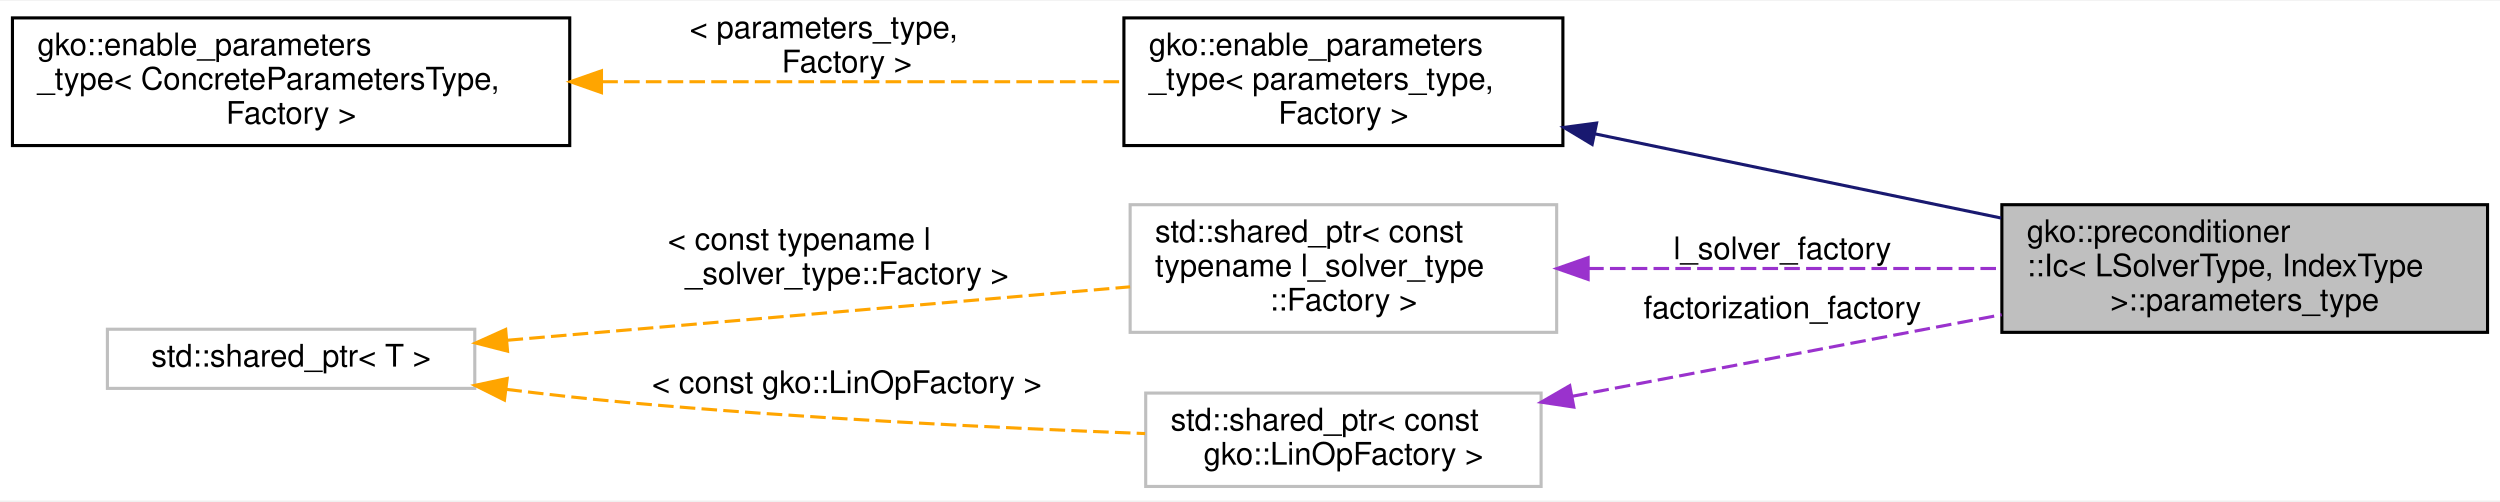
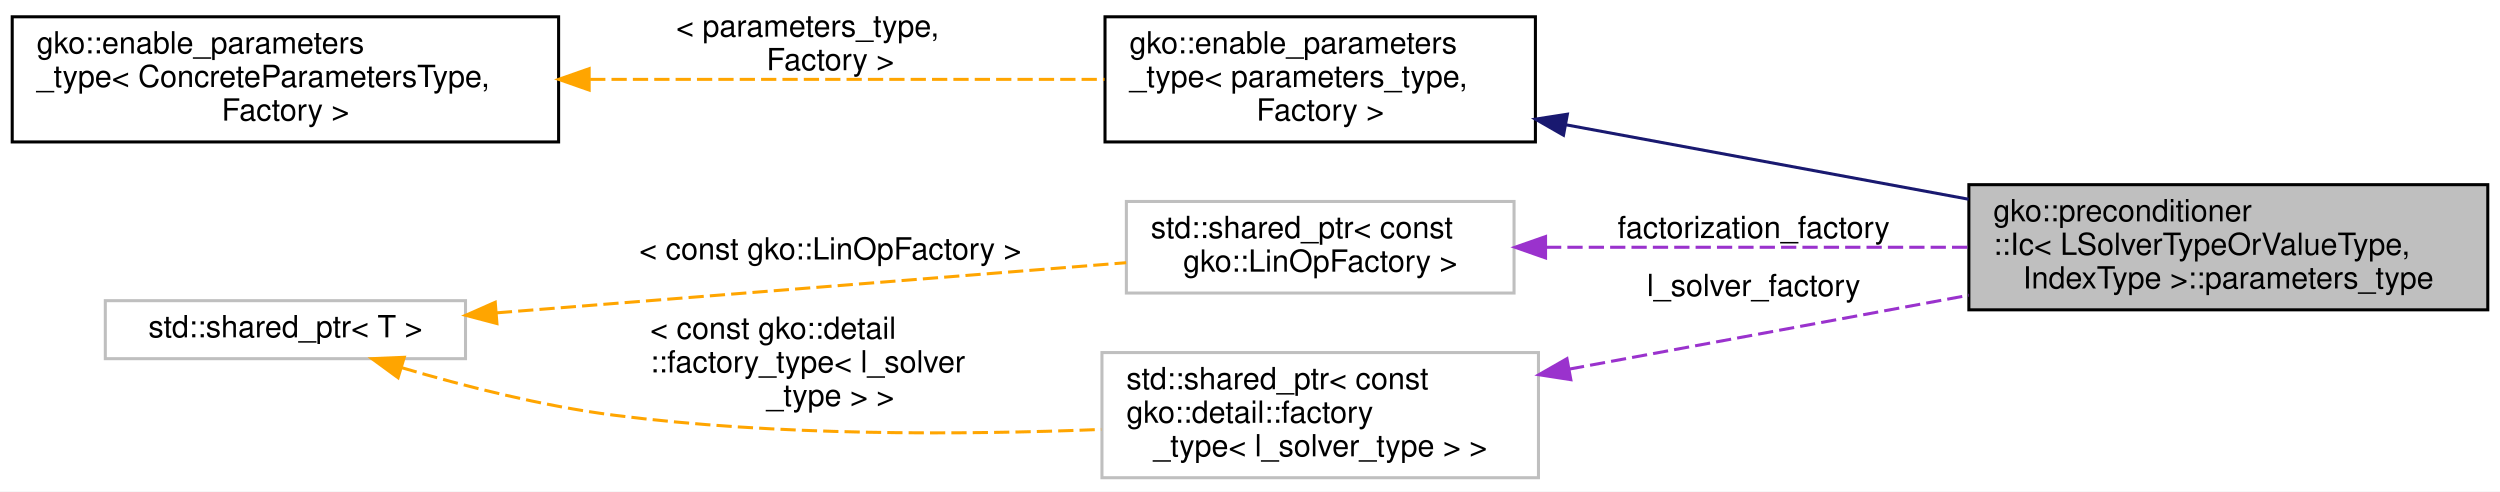
- <svg xmlns="http://www.w3.org/2000/svg" xmlns:xlink="http://www.w3.org/1999/xlink" width="803pt" height="161pt" viewBox="0.00 0.00 803.00 160.50">
-   <g id="graph0" class="graph" transform="scale(1 1) rotate(0) translate(4 156.5)">
-     <polygon fill="#ffffff" stroke="transparent" points="-4,4 -4,-156.5 799,-156.5 799,4 -4,4" />
+ <svg xmlns="http://www.w3.org/2000/svg" xmlns:xlink="http://www.w3.org/1999/xlink" width="819pt" height="161pt" viewBox="0.00 0.00 819.00 161.00">
+   <g id="graph0" class="graph" transform="scale(1 1) rotate(0) translate(4 157)">
+     <polygon fill="#ffffff" stroke="transparent" points="-4,4 -4,-157 815,-157 815,4 -4,4" />
    <g id="node1" class="node">
      <g id="a_node1">
        <a xlink:title=" ">
-           <polygon fill="#bfbfbf" stroke="#000000" points="639,-50 639,-91 795,-91 795,-50 639,-50" />
-           <text text-anchor="start" x="647" y="-79" font-family="Helvetica,sans-Serif" font-size="10.00" fill="#000000">gko::preconditioner</text>
-           <text text-anchor="start" x="647" y="-68" font-family="Helvetica,sans-Serif" font-size="10.00" fill="#000000">::Ic&lt; LSolverType, IndexType</text>
-           <text text-anchor="middle" x="717" y="-57" font-family="Helvetica,sans-Serif" font-size="10.00" fill="#000000"> &gt;::parameters_type</text>
+           <polygon fill="#bfbfbf" stroke="#000000" points="641,-55.5 641,-96.5 811,-96.5 811,-55.5 641,-55.5" />
+           <text text-anchor="start" x="649" y="-84.5" font-family="Helvetica,sans-Serif" font-size="10.00" fill="#000000">gko::preconditioner</text>
+           <text text-anchor="start" x="649" y="-73.5" font-family="Helvetica,sans-Serif" font-size="10.00" fill="#000000">::Ic&lt; LSolverTypeOrValueType,</text>
+           <text text-anchor="middle" x="726" y="-62.5" font-family="Helvetica,sans-Serif" font-size="10.00" fill="#000000"> IndexType &gt;::parameters_type</text>
        </a>
      </g>
    </g>
    <g id="node2" class="node">
      <g id="a_node2">
        <a xlink:href="classgko_1_1enable__parameters__type.html" target="_top" xlink:title=" ">
-           <polygon fill="#ffffff" stroke="#000000" points="357,-110 357,-151 498,-151 498,-110 357,-110" />
-           <text text-anchor="start" x="365" y="-139" font-family="Helvetica,sans-Serif" font-size="10.00" fill="#000000">gko::enable_parameters</text>
-           <text text-anchor="start" x="365" y="-128" font-family="Helvetica,sans-Serif" font-size="10.00" fill="#000000">_type&lt; parameters_type,</text>
-           <text text-anchor="middle" x="427.5" y="-117" font-family="Helvetica,sans-Serif" font-size="10.00" fill="#000000"> Factory &gt;</text>
+           <polygon fill="#ffffff" stroke="#000000" points="358,-110.5 358,-151.5 499,-151.5 499,-110.5 358,-110.5" />
+           <text text-anchor="start" x="366" y="-139.5" font-family="Helvetica,sans-Serif" font-size="10.00" fill="#000000">gko::enable_parameters</text>
+           <text text-anchor="start" x="366" y="-128.5" font-family="Helvetica,sans-Serif" font-size="10.00" fill="#000000">_type&lt; parameters_type,</text>
+           <text text-anchor="middle" x="428.5" y="-117.5" font-family="Helvetica,sans-Serif" font-size="10.00" fill="#000000"> Factory &gt;</text>
        </a>
      </g>
    </g>
    <g id="edge1" class="edge">
-       <path fill="none" stroke="#191970" d="M508.228,-113.769C549.027,-105.313 598.324,-95.096 638.767,-86.714" />
-       <polygon fill="#191970" stroke="#191970" points="507.401,-110.366 498.32,-115.822 508.822,-117.22 507.401,-110.366" />
+       <path fill="none" stroke="#191970" d="M508.92,-116.132C549.771,-108.58 599.407,-99.404 640.899,-91.733" />
+       <polygon fill="#191970" stroke="#191970" points="508.2,-112.706 499.003,-117.966 509.473,-119.589 508.2,-112.706" />
    </g>
    <g id="node3" class="node">
      <g id="a_node3">
        <a xlink:href="classgko_1_1enable__parameters__type.html" target="_top" xlink:title="The enable_parameters_type mixin is used to create a base implementation of the factory parameters st...">
-           <polygon fill="#ffffff" stroke="#000000" points="0,-110 0,-151 179,-151 179,-110 0,-110" />
-           <text text-anchor="start" x="8" y="-139" font-family="Helvetica,sans-Serif" font-size="10.00" fill="#000000">gko::enable_parameters</text>
-           <text text-anchor="start" x="8" y="-128" font-family="Helvetica,sans-Serif" font-size="10.00" fill="#000000">_type&lt; ConcreteParametersType,</text>
-           <text text-anchor="middle" x="89.5" y="-117" font-family="Helvetica,sans-Serif" font-size="10.00" fill="#000000"> Factory &gt;</text>
+           <polygon fill="#ffffff" stroke="#000000" points="0,-110.5 0,-151.5 179,-151.5 179,-110.5 0,-110.5" />
+           <text text-anchor="start" x="8" y="-139.5" font-family="Helvetica,sans-Serif" font-size="10.00" fill="#000000">gko::enable_parameters</text>
+           <text text-anchor="start" x="8" y="-128.5" font-family="Helvetica,sans-Serif" font-size="10.00" fill="#000000">_type&lt; ConcreteParametersType,</text>
+           <text text-anchor="middle" x="89.5" y="-117.5" font-family="Helvetica,sans-Serif" font-size="10.00" fill="#000000"> Factory &gt;</text>
        </a>
      </g>
    </g>
    <g id="edge2" class="edge">
-       <path fill="none" stroke="#ffa500" stroke-dasharray="5,2" d="M189.453,-130.5C243.296,-130.5 308.433,-130.5 356.949,-130.5" />
-       <polygon fill="#ffa500" stroke="#ffa500" points="189.19,-127 179.19,-130.5 189.19,-134 189.19,-127" />
-       <text text-anchor="start" x="217.5" y="-144.5" font-family="Helvetica,sans-Serif" font-size="10.00" fill="#000000"> &lt; parameters_type,</text>
-       <text text-anchor="middle" x="268" y="-133.5" font-family="Helvetica,sans-Serif" font-size="10.00" fill="#000000"> Factory &gt;</text>
+       <path fill="none" stroke="#ffa500" stroke-dasharray="5,2" d="M189.325,-131C243.443,-131 309.034,-131 357.83,-131" />
+       <polygon fill="#ffa500" stroke="#ffa500" points="189.012,-127.5 179.012,-131 189.012,-134.5 189.012,-127.5" />
+       <text text-anchor="start" x="217.5" y="-145" font-family="Helvetica,sans-Serif" font-size="10.00" fill="#000000"> &lt; parameters_type,</text>
+       <text text-anchor="middle" x="268" y="-134" font-family="Helvetica,sans-Serif" font-size="10.00" fill="#000000"> Factory &gt;</text>
    </g>
    <g id="node4" class="node">
      <g id="a_node4">
        <a xlink:title=" ">
-           <polygon fill="#ffffff" stroke="#bfbfbf" points="359,-50 359,-91 496,-91 496,-50 359,-50" />
-           <text text-anchor="start" x="367" y="-79" font-family="Helvetica,sans-Serif" font-size="10.00" fill="#000000">std::shared_ptr&lt; const</text>
-           <text text-anchor="start" x="367" y="-68" font-family="Helvetica,sans-Serif" font-size="10.00" fill="#000000"> typename l_solver_type</text>
-           <text text-anchor="middle" x="427.5" y="-57" font-family="Helvetica,sans-Serif" font-size="10.00" fill="#000000">::Factory &gt;</text>
+           <polygon fill="#ffffff" stroke="#bfbfbf" points="365,-61 365,-91 492,-91 492,-61 365,-61" />
+           <text text-anchor="start" x="373" y="-79" font-family="Helvetica,sans-Serif" font-size="10.00" fill="#000000">std::shared_ptr&lt; const</text>
+           <text text-anchor="middle" x="428.5" y="-68" font-family="Helvetica,sans-Serif" font-size="10.00" fill="#000000"> gko::LinOpFactory &gt;</text>
        </a>
      </g>
    </g>
    <g id="edge3" class="edge">
-       <path fill="none" stroke="#9a32cd" stroke-dasharray="5,2" d="M506.115,-70.5C547.366,-70.5 597.746,-70.5 638.918,-70.5" />
-       <polygon fill="#9a32cd" stroke="#9a32cd" points="506.108,-67 496.108,-70.5 506.107,-74 506.108,-67" />
-       <text text-anchor="middle" x="568.5" y="-73.5" font-family="Helvetica,sans-Serif" font-size="10.00" fill="#000000"> l_solver_factory</text>
+       <path fill="none" stroke="#9a32cd" stroke-dasharray="5,2" d="M502.472,-76C544.439,-76 597.139,-76 640.826,-76" />
+       <polygon fill="#9a32cd" stroke="#9a32cd" points="502.321,-72.5 492.321,-76 502.321,-79.5 502.321,-72.5" />
+       <text text-anchor="middle" x="570.5" y="-79" font-family="Helvetica,sans-Serif" font-size="10.00" fill="#000000"> factorization_factory</text>
    </g>
    <g id="node5" class="node">
      <g id="a_node5">
        <a xlink:title="STL class.">
-           <polygon fill="#ffffff" stroke="#bfbfbf" points="30.5,-32 30.5,-51 148.5,-51 148.5,-32 30.5,-32" />
-           <text text-anchor="middle" x="89.5" y="-39" font-family="Helvetica,sans-Serif" font-size="10.00" fill="#000000">std::shared_ptr&lt; T &gt;</text>
+           <polygon fill="#ffffff" stroke="#bfbfbf" points="30.5,-39.5 30.5,-58.5 148.5,-58.5 148.5,-39.5 30.5,-39.5" />
+           <text text-anchor="middle" x="89.5" y="-46.5" font-family="Helvetica,sans-Serif" font-size="10.00" fill="#000000">std::shared_ptr&lt; T &gt;</text>
        </a>
      </g>
    </g>
    <g id="edge4" class="edge">
-       <path fill="none" stroke="#ffa500" stroke-dasharray="5,2" d="M159.024,-47.465C217.537,-52.485 300.753,-59.625 358.981,-64.621" />
-       <polygon fill="#ffa500" stroke="#ffa500" points="159.024,-43.952 148.762,-46.585 158.426,-50.927 159.024,-43.952" />
-       <text text-anchor="start" x="210.5" y="-76.5" font-family="Helvetica,sans-Serif" font-size="10.00" fill="#000000"> &lt; const typename l</text>
-       <text text-anchor="middle" x="268" y="-65.5" font-family="Helvetica,sans-Serif" font-size="10.00" fill="#000000">_solver_type::Factory &gt;</text>
+       <path fill="none" stroke="#ffa500" stroke-dasharray="5,2" d="M158.765,-54.517C219.226,-59.332 306.241,-66.263 364.948,-70.938" />
+       <polygon fill="#ffa500" stroke="#ffa500" points="158.796,-51.008 148.549,-53.703 158.24,-57.986 158.796,-51.008" />
+       <text text-anchor="middle" x="268" y="-72" font-family="Helvetica,sans-Serif" font-size="10.00" fill="#000000"> &lt; const gko::LinOpFactory &gt;</text>
    </g>
    <g id="node6" class="node">
      <g id="a_node6">
        <a xlink:title=" ">
-           <polygon fill="#ffffff" stroke="#bfbfbf" points="364,-.5 364,-30.5 491,-30.5 491,-.5 364,-.5" />
-           <text text-anchor="start" x="372" y="-18.5" font-family="Helvetica,sans-Serif" font-size="10.00" fill="#000000">std::shared_ptr&lt; const</text>
-           <text text-anchor="middle" x="427.5" y="-7.5" font-family="Helvetica,sans-Serif" font-size="10.00" fill="#000000"> gko::LinOpFactory &gt;</text>
+           <polygon fill="#ffffff" stroke="#bfbfbf" points="357,-.5 357,-41.5 500,-41.5 500,-.5 357,-.5" />
+           <text text-anchor="start" x="365" y="-29.5" font-family="Helvetica,sans-Serif" font-size="10.00" fill="#000000">std::shared_ptr&lt; const</text>
+           <text text-anchor="start" x="365" y="-18.5" font-family="Helvetica,sans-Serif" font-size="10.00" fill="#000000"> gko::detail::factory</text>
+           <text text-anchor="middle" x="428.5" y="-7.5" font-family="Helvetica,sans-Serif" font-size="10.00" fill="#000000">_type&lt; l_solver_type &gt; &gt;</text>
        </a>
      </g>
    </g>
    <g id="edge6" class="edge">
-       <path fill="none" stroke="#ffa500" stroke-dasharray="5,2" d="M158.644,-31.692C171.38,-30.114 184.577,-28.631 197,-27.5 253.268,-22.379 317.478,-19.259 363.812,-17.489" />
-       <polygon fill="#ffa500" stroke="#ffa500" points="158.031,-28.242 148.551,-32.973 158.912,-35.186 158.031,-28.242" />
-       <text text-anchor="middle" x="268" y="-30.5" font-family="Helvetica,sans-Serif" font-size="10.00" fill="#000000"> &lt; const gko::LinOpFactory &gt;</text>
+       <path fill="none" stroke="#ffa500" stroke-dasharray="5,2" d="M127.678,-36.523C148.015,-30.524 173.598,-23.998 197,-21 250.22,-14.183 310.889,-14.476 356.764,-16.317" />
+       <polygon fill="#ffa500" stroke="#ffa500" points="126.411,-33.249 117.855,-39.498 128.441,-39.948 126.411,-33.249" />
+       <text text-anchor="start" x="209" y="-46" font-family="Helvetica,sans-Serif" font-size="10.00" fill="#000000"> &lt; const gko::detail</text>
+       <text text-anchor="start" x="209" y="-35" font-family="Helvetica,sans-Serif" font-size="10.00" fill="#000000">::factory_type&lt; l_solver</text>
+       <text text-anchor="middle" x="268" y="-24" font-family="Helvetica,sans-Serif" font-size="10.00" fill="#000000">_type &gt; &gt;</text>
    </g>
    <g id="edge5" class="edge">
-       <path fill="none" stroke="#9a32cd" stroke-dasharray="5,2" d="M500.952,-29.455C543.104,-37.463 596.007,-47.513 638.913,-55.665" />
-       <polygon fill="#9a32cd" stroke="#9a32cd" points="501.51,-25.998 491.032,-27.57 500.203,-32.875 501.51,-25.998" />
-       <text text-anchor="middle" x="568.5" y="-54.5" font-family="Helvetica,sans-Serif" font-size="10.00" fill="#000000"> factorization_factory</text>
+       <path fill="none" stroke="#9a32cd" stroke-dasharray="5,2" d="M510.014,-36.07C550.679,-43.588 599.836,-52.676 640.974,-60.281" />
+       <polygon fill="#9a32cd" stroke="#9a32cd" points="510.607,-32.62 500.137,-34.244 509.334,-39.504 510.607,-32.62" />
+       <text text-anchor="middle" x="570.5" y="-60" font-family="Helvetica,sans-Serif" font-size="10.00" fill="#000000"> l_solver_factory</text>
    </g>
  </g>
</svg>
